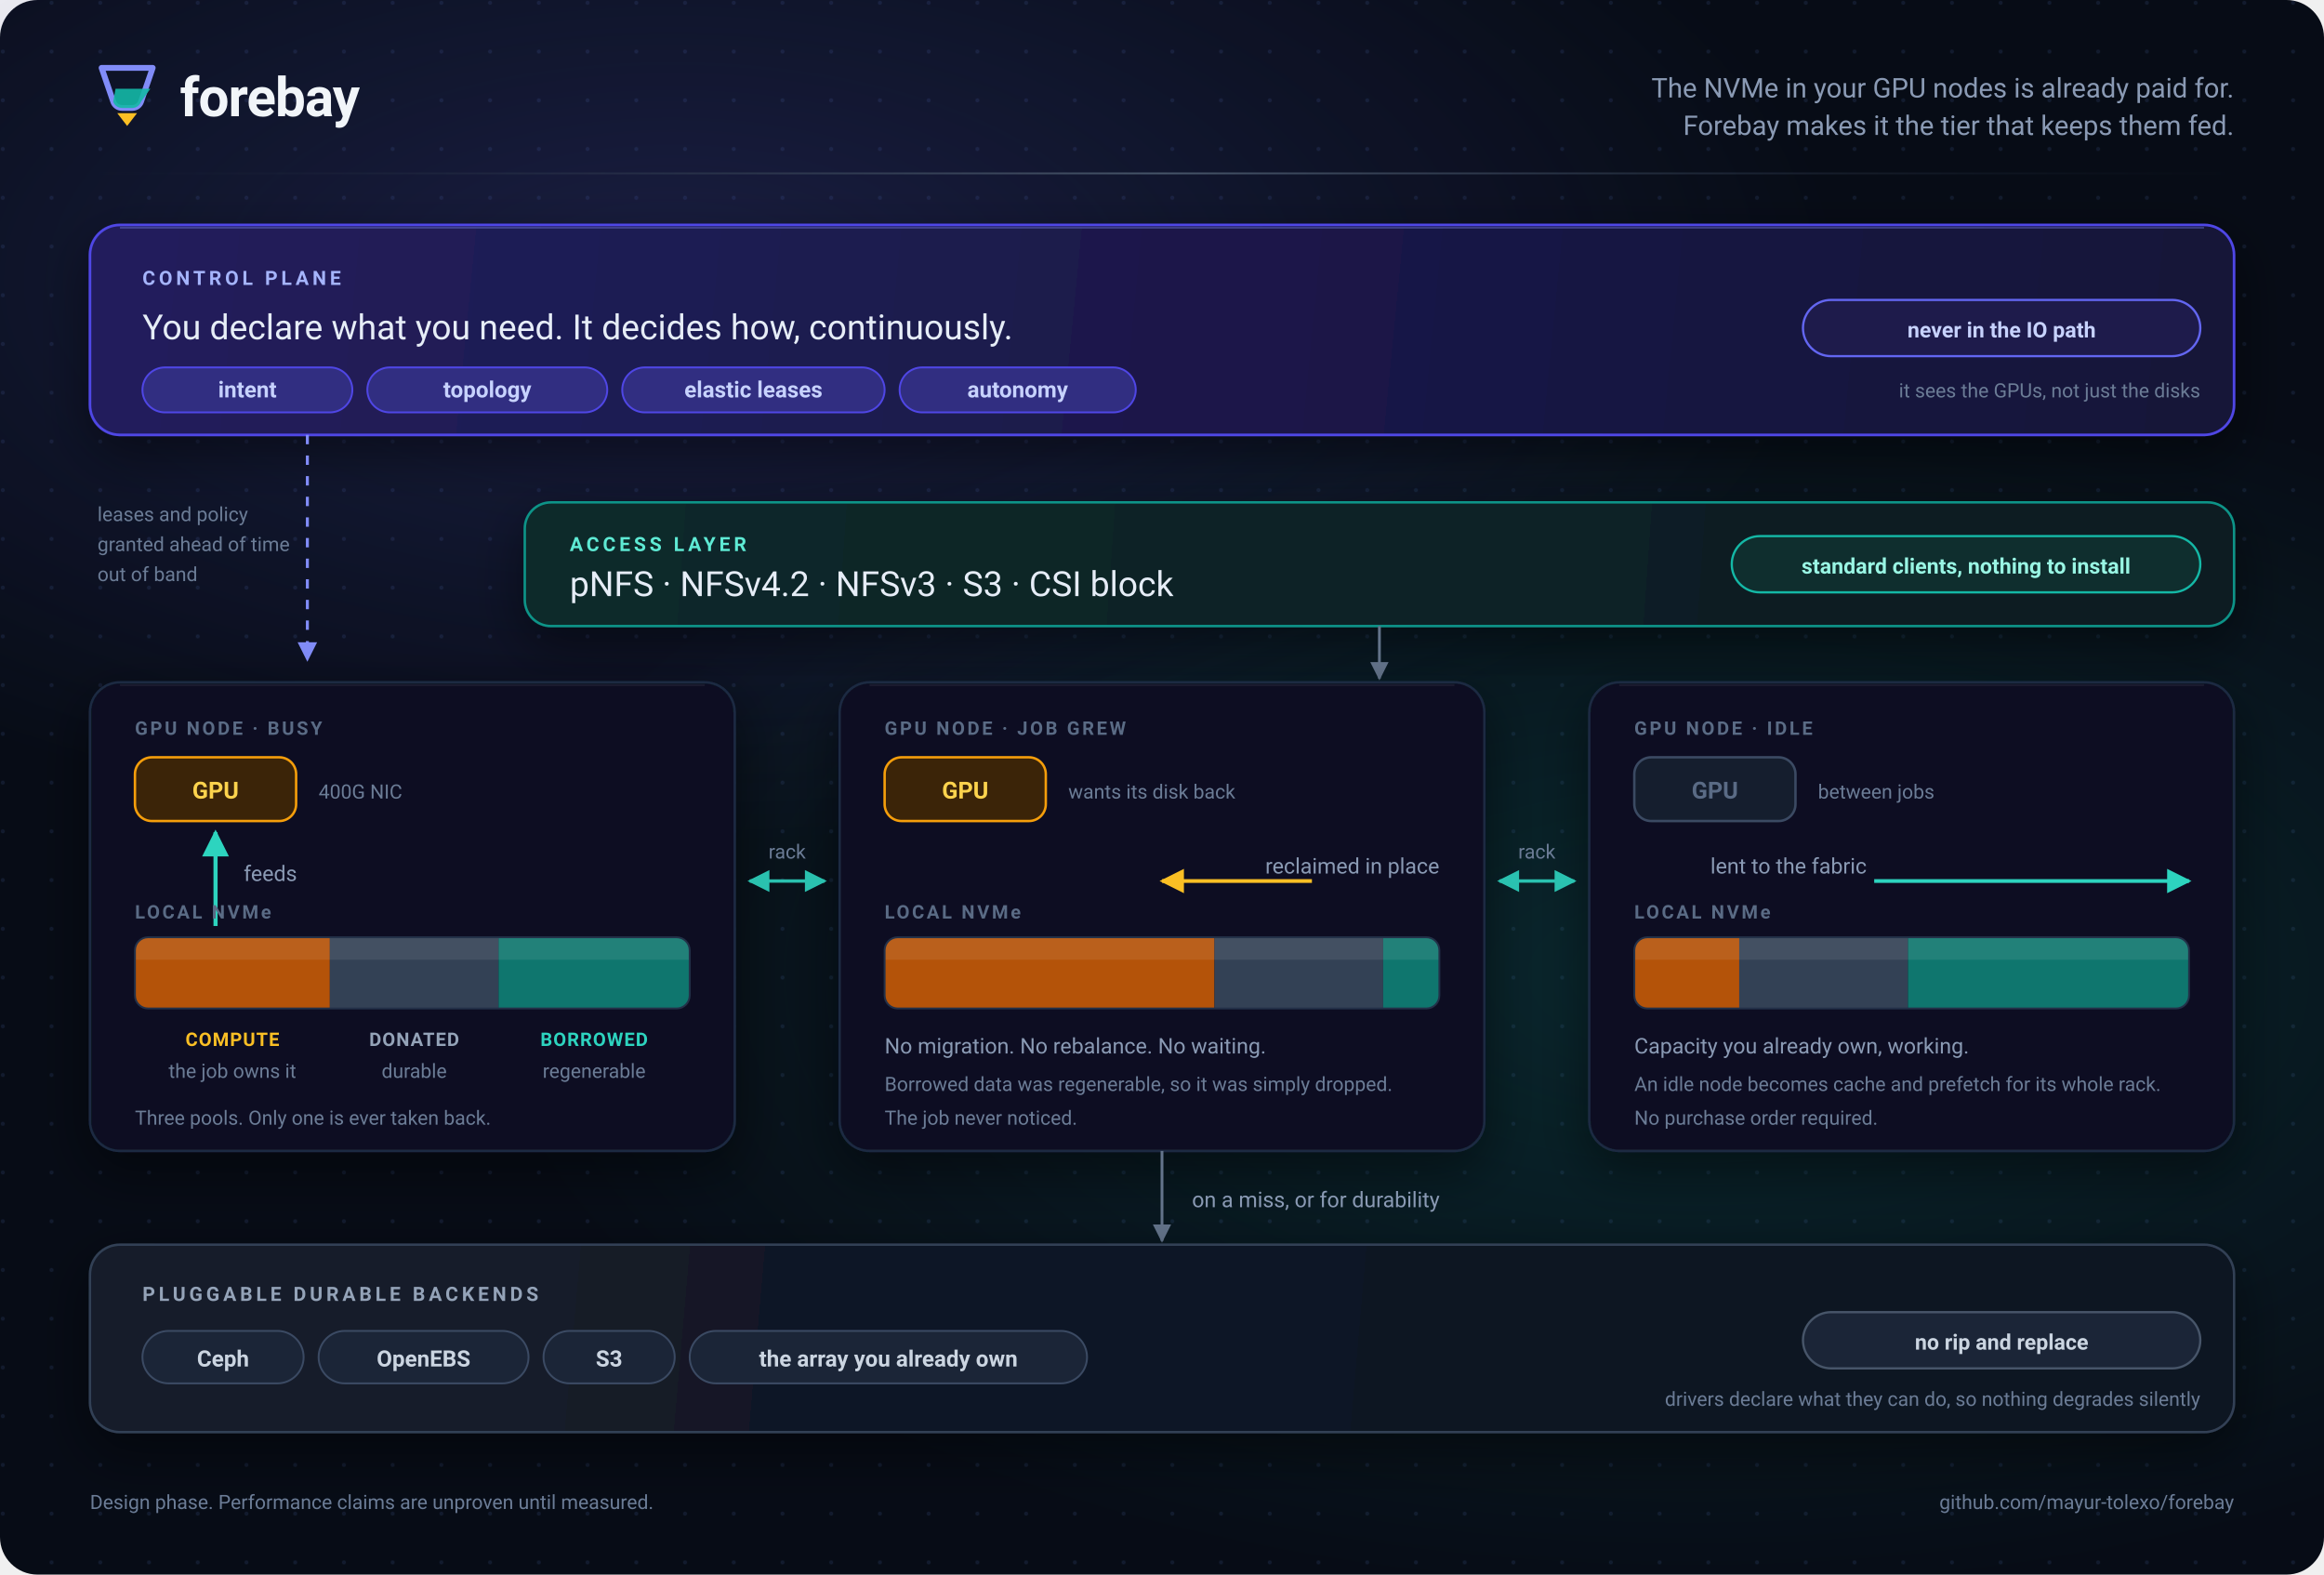
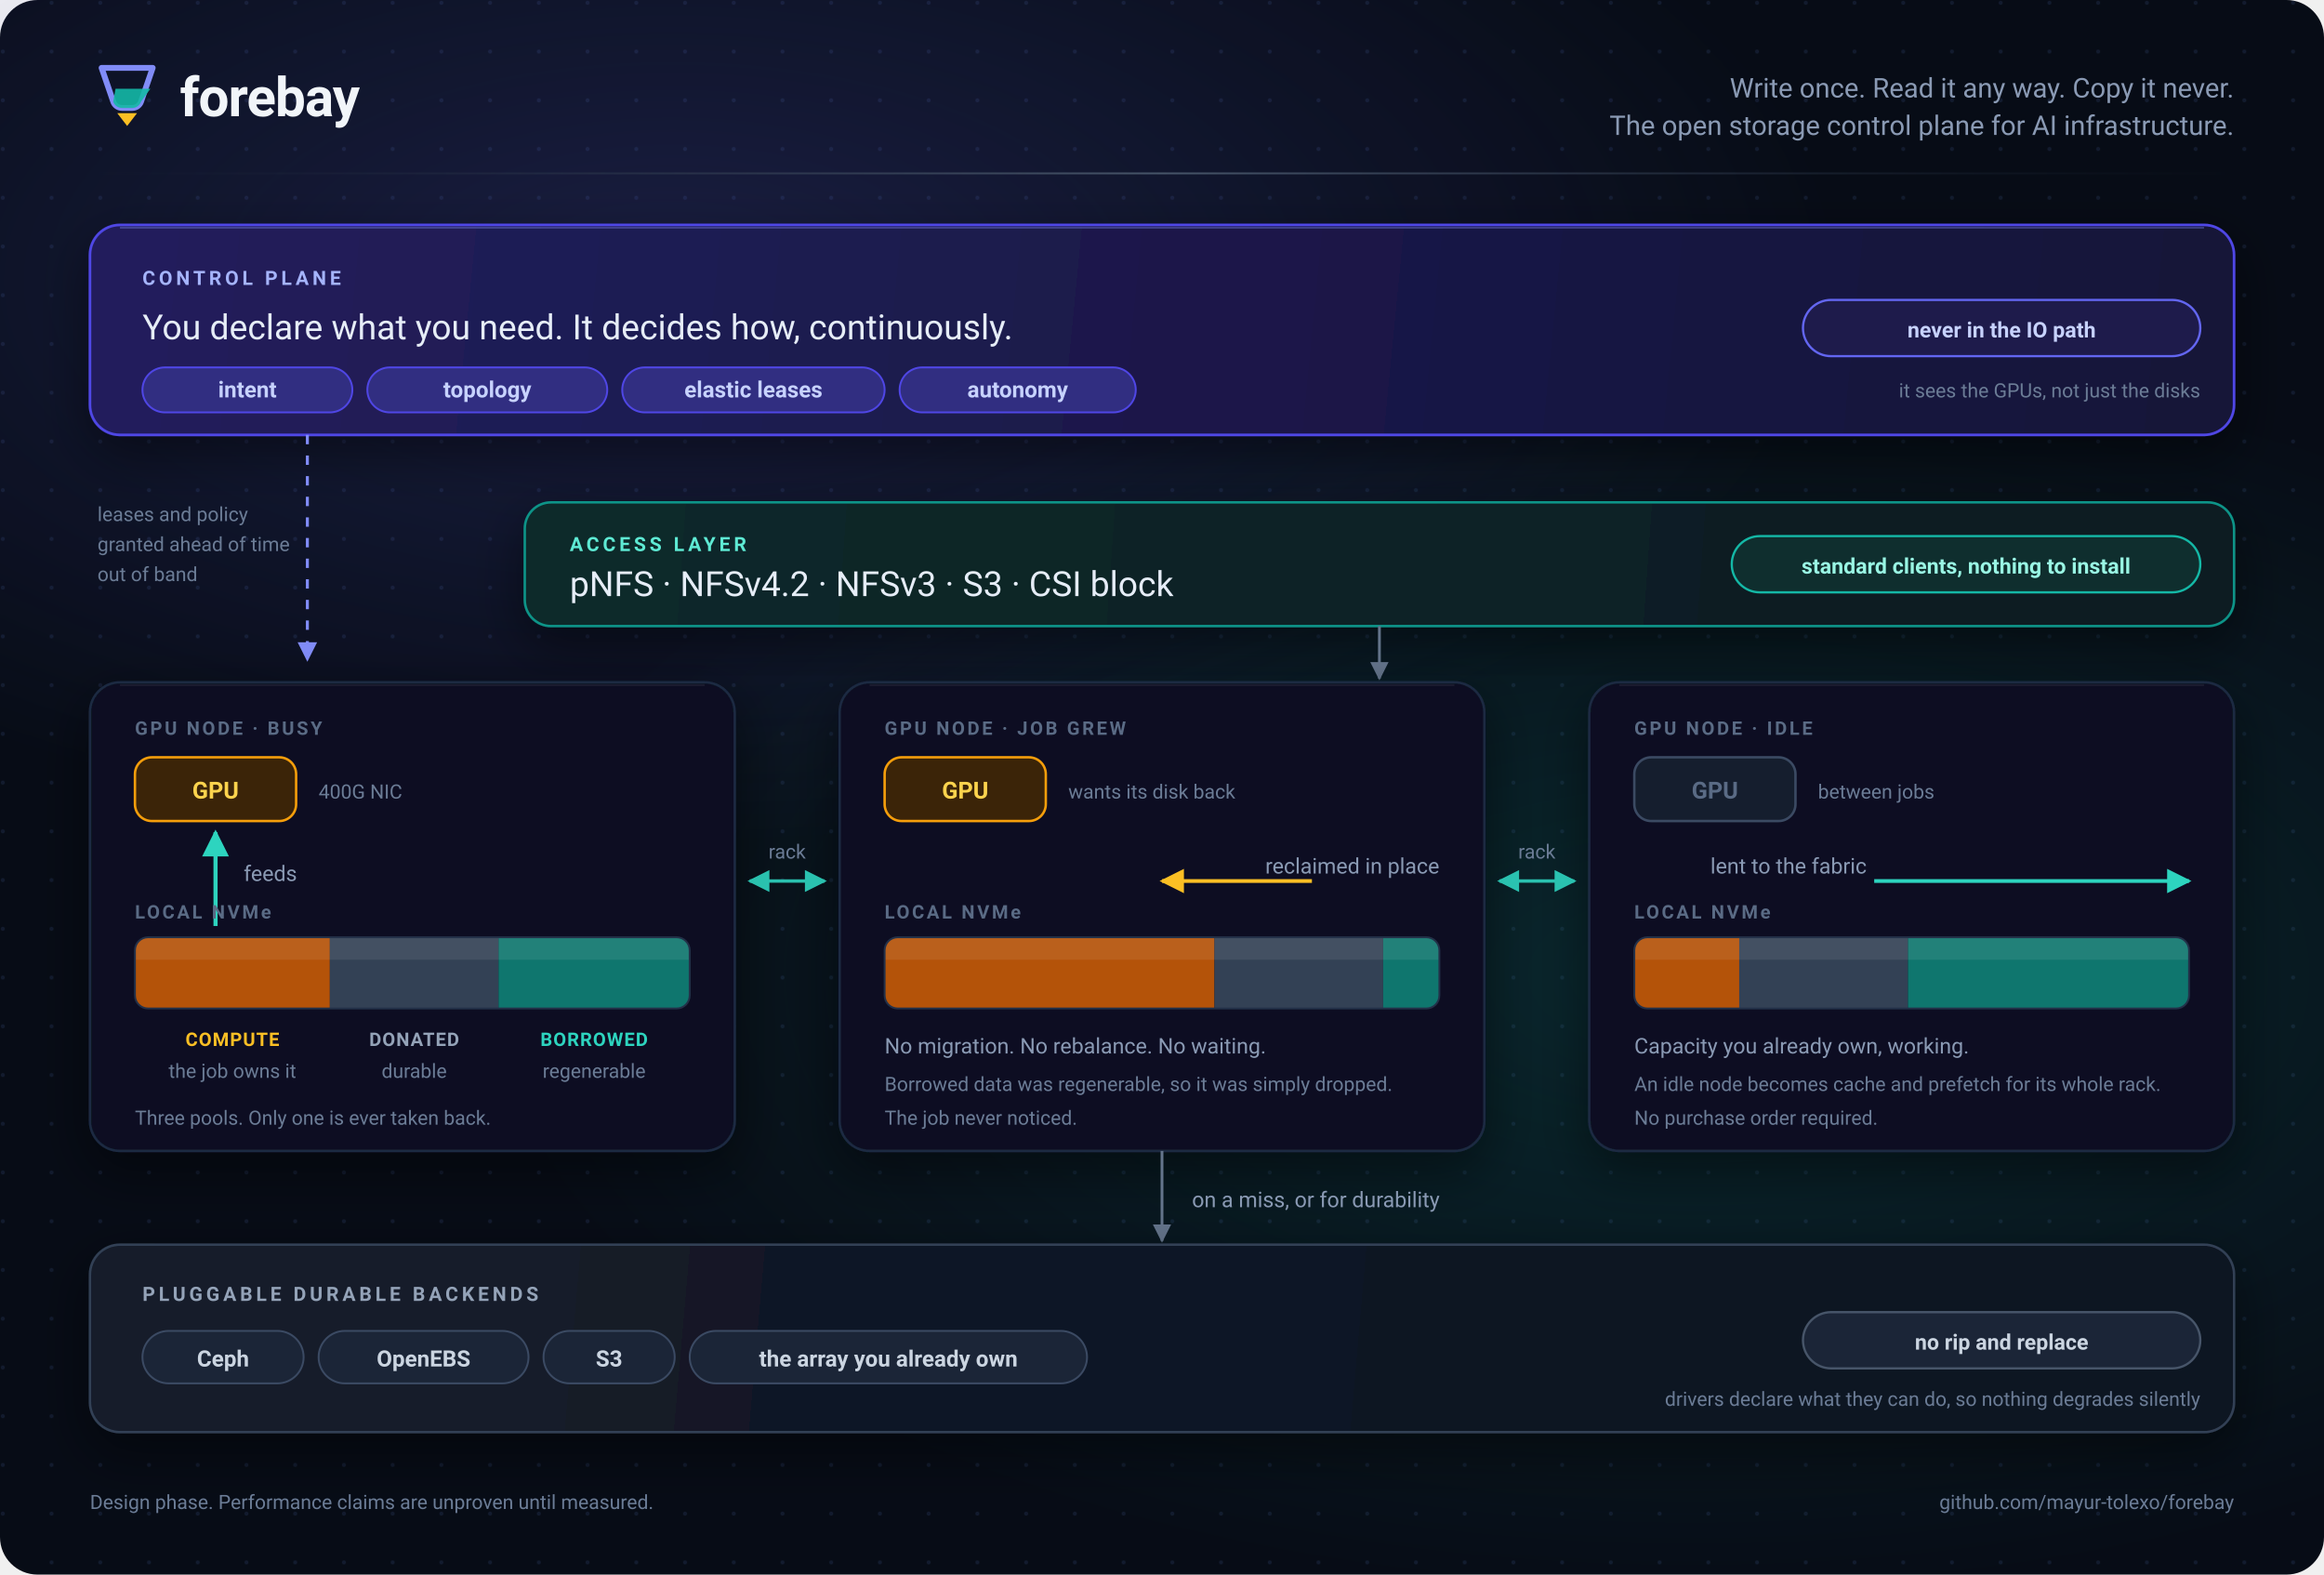
<svg xmlns="http://www.w3.org/2000/svg" viewBox="0 0 1240 840" width="1240" height="840" role="img" aria-label="Forebay architecture: standard clients reach an access layer over pNFS, a fast tier built from borrowed NVMe on GPU nodes serves them, pluggable durable backends sit underneath, and a control plane grants leases out of band.">
  <defs>
    <linearGradient id="cardG" gradientUnits="userSpaceOnUse" x1="0" y1="0" x2="0" y2="260">
      <stop offset="0" stop-color="#111B2E" />
      <stop offset="1" stop-color="#0A1120" />
    </linearGradient>
    <linearGradient id="cpG" gradientUnits="userSpaceOnUse" x1="48" y1="120" x2="1192" y2="232">
      <stop offset="0" stop-color="#221F5C" />
      <stop offset="1" stop-color="#141338" />
    </linearGradient>
    <linearGradient id="axG" gradientUnits="userSpaceOnUse" x1="280" y1="268" x2="1192" y2="332">
      <stop offset="0" stop-color="#0C2A2A" />
      <stop offset="1" stop-color="#0A1A22" />
    </linearGradient>
    <linearGradient id="stG" gradientUnits="userSpaceOnUse" x1="48" y1="664" x2="1192" y2="764">
      <stop offset="0" stop-color="#141C2B" />
      <stop offset="1" stop-color="#0C1320" />
    </linearGradient>
    <linearGradient id="gold" gradientUnits="userSpaceOnUse" x1="0" y1="0" x2="0" y2="1">
      <stop offset="0" stop-color="#FBBF24" />
      <stop offset="1" stop-color="#B45309" />
    </linearGradient>
    <linearGradient id="slate" gradientUnits="userSpaceOnUse" x1="0" y1="0" x2="0" y2="1">
      <stop offset="0" stop-color="#64748B" />
      <stop offset="1" stop-color="#334155" />
    </linearGradient>
    <linearGradient id="teal" gradientUnits="userSpaceOnUse" x1="0" y1="0" x2="0" y2="1">
      <stop offset="0" stop-color="#2DD4BF" />
      <stop offset="1" stop-color="#0F766E" />
    </linearGradient>
    <linearGradient id="hair" gradientUnits="userSpaceOnUse" x1="48" y1="0" x2="1192" y2="0">
      <stop offset="0" stop-color="#1E293B" stop-opacity="0" />
      <stop offset="0.5" stop-color="#475569" />
      <stop offset="1" stop-color="#1E293B" stop-opacity="0" />
    </linearGradient>
    <radialGradient id="glowI" cx="0.5" cy="0.5" r="0.5">
      <stop offset="0" stop-color="#6366F1" stop-opacity="0.20" />
      <stop offset="1" stop-color="#6366F1" stop-opacity="0" />
    </radialGradient>
    <radialGradient id="glowT" cx="0.5" cy="0.5" r="0.5">
      <stop offset="0" stop-color="#14B8A6" stop-opacity="0.16" />
      <stop offset="1" stop-color="#14B8A6" stop-opacity="0" />
    </radialGradient>
    <pattern id="dots" width="26" height="26" patternUnits="userSpaceOnUse">
      <circle cx="1.5" cy="1.5" r="1.1" fill="#1B2740" />
    </pattern>
    <filter id="soft" x="-40%" y="-40%" width="180%" height="180%">
      <feDropShadow dx="0" dy="10" stdDeviation="14" flood-color="#000" flood-opacity="0.45" />
    </filter>
    <marker id="ar" viewBox="0 0 10 10" refX="9" refY="5" markerWidth="6.5" markerHeight="6.5" orient="auto-start-reverse">
      <path d="M0,0 L10,5 L0,10 z" fill="#64748B" />
    </marker>
    <marker id="at" viewBox="0 0 10 10" refX="9" refY="5" markerWidth="6.5" markerHeight="6.5" orient="auto-start-reverse">
      <path d="M0,0 L10,5 L0,10 z" fill="#2DD4BF" />
    </marker>
    <marker id="ai" viewBox="0 0 10 10" refX="9" refY="5" markerWidth="6.5" markerHeight="6.5" orient="auto-start-reverse">
      <path d="M0,0 L10,5 L0,10 z" fill="#818CF8" />
    </marker>
    <marker id="ag" viewBox="0 0 10 10" refX="9" refY="5" markerWidth="6.5" markerHeight="6.5" orient="auto-start-reverse">
      <path d="M0,0 L10,5 L0,10 z" fill="#FBBF24" />
    </marker>
    <clipPath id="bar1">
      <rect x="72" y="500" width="296" height="38" rx="7" />
    </clipPath>
    <clipPath id="bar2">
      <rect x="472" y="500" width="296" height="38" rx="7" />
    </clipPath>
    <clipPath id="bar3">
      <rect x="872" y="500" width="296" height="38" rx="7" />
    </clipPath>
    <style>
    .f{font-family:ui-sans-serif,-apple-system,"Segoe UI",Roboto,Helvetica,Arial,sans-serif}
    .wm{font-size:29px;font-weight:700;fill:#F1F5F9;letter-spacing:-0.5px}
    .tag{font-size:14.5px;fill:#8A9AB4}
    .band{font-size:10.5px;font-weight:700;letter-spacing:1.9px}
    .lead{font-size:18.5px;fill:#E6EDF7}
    .chip{font-size:12px;font-weight:600}
    .pill{font-size:11.5px;font-weight:600}
    .cap{font-size:10px;fill:#5A6B85;letter-spacing:1.3px;font-weight:700}
    .seg{font-size:10px;font-weight:700;letter-spacing:0.5px}
    .note{font-size:11.5px;fill:#8A9AB4}
    .tiny{font-size:10.5px;fill:#6B7C96}
    .gpu{font-size:12.5px;font-weight:700}
  </style>
  </defs>
  <rect width="1240" height="840" rx="20" fill="#070C16" />
  <rect width="1240" height="840" rx="20" fill="url(#dots)" opacity="0.55" />
  <ellipse cx="360" cy="150" rx="620" ry="300" fill="url(#glowI)" />
  <ellipse cx="900" cy="520" rx="640" ry="330" fill="url(#glowT)" />
  <g class="f">
    <g transform="translate(48,30) scale(0.62)">
      <path d="M10 10 H54 L44 39 A8 8 0 0 1 36.5 44.5 H27.5 A8 8 0 0 1 20 39 Z" fill="none" stroke="#818CF8" stroke-width="5" stroke-linejoin="round" />
      <path d="M23.5 49 H40.5 L32 60 Z" fill="#FBBF24" />
      <path d="M22 28 H52 L44 39 A8 8 0 0 1 36.5 44.5 H27.5 A8 8 0 0 1 20 39 Z" fill="#14B8A6" opacity="0.9" />
    </g>
    <text x="96" y="62" class="wm">forebay</text>
-     <text x="1192" y="52" class="tag" text-anchor="end">The NVMe in your GPU nodes is already paid for.</text>
-     <text x="1192" y="72" class="tag" text-anchor="end" fill="#2DD4BF">Forebay makes it the tier that keeps them fed.</text>
+     <text x="1192" y="52" class="tag" text-anchor="end">Write once. Read it any way. Copy it never.</text>
+     <text x="1192" y="72" class="tag" text-anchor="end" fill="#2DD4BF">The open storage control plane for AI infrastructure.</text>
    <rect x="48" y="92" width="1144" height="1" fill="url(#hair)" />
  </g>
  <g class="f" filter="url(#soft)">
    <rect x="48" y="120" width="1144" height="112" rx="16" fill="url(#cpG)" stroke="#4F46E5" stroke-width="1.4" />
    <rect x="64" y="121" width="1112" height="1" fill="#818CF8" opacity="0.35" />
  </g>
  <g class="f">
    <text x="76" y="152" class="band" fill="#A5B4FC">CONTROL PLANE</text>
    <text x="76" y="181" class="lead">You declare what you need. It decides how, continuously.</text>
    <g class="chip" fill="#C7D2FE">
      <rect x="76" y="196" width="112" height="24" rx="12" fill="#312E81" stroke="#4F46E5" stroke-width="1" />
      <text x="132" y="212" text-anchor="middle">intent</text>
      <rect x="196" y="196" width="128" height="24" rx="12" fill="#312E81" stroke="#4F46E5" stroke-width="1" />
      <text x="260" y="212" text-anchor="middle">topology</text>
      <rect x="332" y="196" width="140" height="24" rx="12" fill="#312E81" stroke="#4F46E5" stroke-width="1" />
      <text x="402" y="212" text-anchor="middle">elastic leases</text>
      <rect x="480" y="196" width="126" height="24" rx="12" fill="#312E81" stroke="#4F46E5" stroke-width="1" />
      <text x="543" y="212" text-anchor="middle">autonomy</text>
    </g>
    <rect x="962" y="160" width="212" height="30" rx="15" fill="#1E1B4B" stroke="#6366F1" stroke-width="1.2" />
    <text x="1068" y="180" class="pill" fill="#C7D2FE" text-anchor="middle">never in the IO path</text>
    <text x="1174" y="212" class="tiny" text-anchor="end">it sees the GPUs, not just the disks</text>
  </g>
  <g class="f">
    <path d="M164 232 V352" stroke="#818CF8" stroke-width="1.6" stroke-dasharray="5 6" marker-end="url(#ai)" />
    <text x="52" y="278" class="tiny" fill="#818CF8">leases and policy</text>
    <text x="52" y="294" class="tiny" fill="#818CF8">granted ahead of time</text>
    <text x="52" y="310" class="tiny" fill="#818CF8">out of band</text>
  </g>
  <g class="f" filter="url(#soft)">
    <rect x="280" y="268" width="912" height="66" rx="14" fill="url(#axG)" stroke="#0D9488" stroke-width="1.3" />
  </g>
  <g class="f">
    <text x="304" y="294" class="band" fill="#5EEAD4">ACCESS LAYER</text>
    <text x="304" y="318" class="lead" font-size="16" fill="#CCFBF1">pNFS · NFSv4.2 · NFSv3 · S3 · CSI block</text>
    <rect x="924" y="286" width="250" height="30" rx="15" fill="#0F2E2E" stroke="#14B8A6" stroke-width="1.2" />
    <text x="1049" y="306" class="pill" fill="#99F6E4" text-anchor="middle">standard clients, nothing to install</text>
  </g>
  <path d="M736 334 V362" stroke="#64748B" stroke-width="1.5" marker-end="url(#ar)" />
  <g class="f">
    <g filter="url(#soft)">
      <rect x="48" y="364" width="344" height="250" rx="16" fill="url(#cardG)" stroke="#1D2942" stroke-width="1.3" />
    </g>
    <rect x="64" y="365" width="312" height="1" fill="#FFFFFF" opacity="0.06" />
    <text x="72" y="392" class="cap">GPU NODE · BUSY</text>
    <rect x="72" y="404" width="86" height="34" rx="9" fill="#3B2408" stroke="#F59E0B" stroke-width="1.3" />
    <text x="115" y="426" class="gpu" fill="#FCD34D" text-anchor="middle">GPU</text>
    <text x="170" y="426" class="tiny">400G NIC</text>
    <path d="M115 494 V444" stroke="#2DD4BF" stroke-width="2.2" marker-end="url(#at)" />
    <text x="130" y="470" class="note" fill="#2DD4BF">feeds</text>
    <text x="72" y="490" class="cap">LOCAL NVMe</text>
    <g clip-path="url(#bar1)">
      <rect x="72" y="500" width="104" height="38" fill="url(#gold)" />
      <rect x="176" y="500" width="90" height="38" fill="url(#slate)" />
      <rect x="266" y="500" width="102" height="38" fill="url(#teal)" />
      <rect x="72" y="500" width="296" height="12" fill="#FFFFFF" opacity="0.08" />
    </g>
    <rect x="72" y="500" width="296" height="38" rx="7" fill="none" stroke="#233149" stroke-width="1" />
    <text x="124" y="558" class="seg" fill="#FBBF24" text-anchor="middle">COMPUTE</text>
    <text x="221" y="558" class="seg" fill="#94A3B8" text-anchor="middle">DONATED</text>
    <text x="317" y="558" class="seg" fill="#2DD4BF" text-anchor="middle">BORROWED</text>
    <text x="124" y="575" class="tiny" text-anchor="middle">the job owns it</text>
    <text x="221" y="575" class="tiny" text-anchor="middle">durable</text>
    <text x="317" y="575" class="tiny" text-anchor="middle">regenerable</text>
    <text x="72" y="600" class="tiny" fill="#8A9AB4">Three pools. Only one is ever taken back.</text>
    <g filter="url(#soft)">
      <rect x="448" y="364" width="344" height="250" rx="16" fill="url(#cardG)" stroke="#1D2942" stroke-width="1.3" />
    </g>
    <rect x="464" y="365" width="312" height="1" fill="#FFFFFF" opacity="0.06" />
    <text x="472" y="392" class="cap">GPU NODE · JOB GREW</text>
    <rect x="472" y="404" width="86" height="34" rx="9" fill="#3B2408" stroke="#F59E0B" stroke-width="1.3" />
    <text x="515" y="426" class="gpu" fill="#FCD34D" text-anchor="middle">GPU</text>
    <text x="570" y="426" class="tiny">wants its disk back</text>
    <path d="M700 470 H620" stroke="#FBBF24" stroke-width="2" marker-end="url(#ag)" />
    <text x="768" y="466" class="note" fill="#FBBF24" text-anchor="end" font-size="11">reclaimed in place</text>
    <text x="472" y="490" class="cap">LOCAL NVMe</text>
    <g clip-path="url(#bar2)">
      <rect x="472" y="500" width="176" height="38" fill="url(#gold)" />
      <rect x="648" y="500" width="90" height="38" fill="url(#slate)" />
      <rect x="738" y="500" width="30" height="38" fill="url(#teal)" />
      <rect x="472" y="500" width="296" height="12" fill="#FFFFFF" opacity="0.08" />
    </g>
    <rect x="472" y="500" width="296" height="38" rx="7" fill="none" stroke="#233149" stroke-width="1" />
    <text x="472" y="562" class="note" font-size="11.5" fill="#E6EDF7">No migration. No rebalance. No waiting.</text>
    <text x="472" y="582" class="tiny">Borrowed data was regenerable, so it was simply dropped.</text>
    <text x="472" y="600" class="tiny" fill="#FBBF24">The job never noticed.</text>
    <g filter="url(#soft)">
      <rect x="848" y="364" width="344" height="250" rx="16" fill="url(#cardG)" stroke="#1D2942" stroke-width="1.3" />
    </g>
    <rect x="864" y="365" width="312" height="1" fill="#FFFFFF" opacity="0.06" />
    <text x="872" y="392" class="cap">GPU NODE · IDLE</text>
    <rect x="872" y="404" width="86" height="34" rx="9" fill="#151E2E" stroke="#3B4A63" stroke-width="1.3" />
    <text x="915" y="426" class="gpu" fill="#5A6B85" text-anchor="middle">GPU</text>
    <text x="970" y="426" class="tiny">between jobs</text>
    <path d="M1000 470 H1168" stroke="#2DD4BF" stroke-width="2" marker-end="url(#at)" />
    <text x="996" y="466" class="note" fill="#2DD4BF" text-anchor="end" font-size="11">lent to the fabric</text>
    <text x="872" y="490" class="cap">LOCAL NVMe</text>
    <g clip-path="url(#bar3)">
      <rect x="872" y="500" width="56" height="38" fill="url(#gold)" />
      <rect x="928" y="500" width="90" height="38" fill="url(#slate)" />
      <rect x="1018" y="500" width="150" height="38" fill="url(#teal)" />
      <rect x="872" y="500" width="296" height="12" fill="#FFFFFF" opacity="0.08" />
    </g>
    <rect x="872" y="500" width="296" height="38" rx="7" fill="none" stroke="#233149" stroke-width="1" />
    <text x="872" y="562" class="note" font-size="11.5" fill="#E6EDF7">Capacity you already own, working.</text>
    <text x="872" y="582" class="tiny">An idle node becomes cache and prefetch for its whole rack.</text>
    <text x="872" y="600" class="tiny" fill="#2DD4BF">No purchase order required.</text>
    <path d="M400 470 H440" stroke="#2DD4BF" stroke-width="1.8" marker-start="url(#at)" marker-end="url(#at)" opacity="0.9" />
    <path d="M800 470 H840" stroke="#2DD4BF" stroke-width="1.8" marker-start="url(#at)" marker-end="url(#at)" opacity="0.9" />
    <text x="420" y="458" class="tiny" fill="#2DD4BF" text-anchor="middle" font-size="9.5">rack</text>
    <text x="820" y="458" class="tiny" fill="#2DD4BF" text-anchor="middle" font-size="9.5">rack</text>
  </g>
  <path d="M620 614 V662" stroke="#64748B" stroke-width="1.5" marker-end="url(#ar)" />
  <text x="636" y="644" class="f note">on a miss, or for durability</text>
  <g class="f" filter="url(#soft)">
    <rect x="48" y="664" width="1144" height="100" rx="16" fill="url(#stG)" stroke="#334155" stroke-width="1.3" />
  </g>
  <g class="f">
    <text x="76" y="694" class="band" fill="#94A3B8">PLUGGABLE DURABLE BACKENDS</text>
    <g class="chip" fill="#CBD5E1">
      <rect x="76" y="710" width="86" height="28" rx="14" fill="#1B2537" stroke="#3B4A63" stroke-width="1" />
      <text x="119" y="729" text-anchor="middle">Ceph</text>
      <rect x="170" y="710" width="112" height="28" rx="14" fill="#1B2537" stroke="#3B4A63" stroke-width="1" />
      <text x="226" y="729" text-anchor="middle">OpenEBS</text>
      <rect x="290" y="710" width="70" height="28" rx="14" fill="#1B2537" stroke="#3B4A63" stroke-width="1" />
      <text x="325" y="729" text-anchor="middle">S3</text>
      <rect x="368" y="710" width="212" height="28" rx="14" fill="#1B2537" stroke="#3B4A63" stroke-width="1" />
      <text x="474" y="729" text-anchor="middle">the array you already own</text>
    </g>
    <rect x="962" y="700" width="212" height="30" rx="15" fill="#1B2537" stroke="#475569" stroke-width="1.2" />
    <text x="1068" y="720" class="pill" fill="#CBD5E1" text-anchor="middle">no rip and replace</text>
    <text x="1174" y="750" class="tiny" text-anchor="end">drivers declare what they can do, so nothing degrades silently</text>
  </g>
  <text x="48" y="805" class="f tiny" fill="#5A6B85">Design phase. Performance claims are unproven until measured.</text>
  <text x="1192" y="805" class="f tiny" fill="#5A6B85" text-anchor="end">github.com/mayur-tolexo/forebay</text>
</svg>
